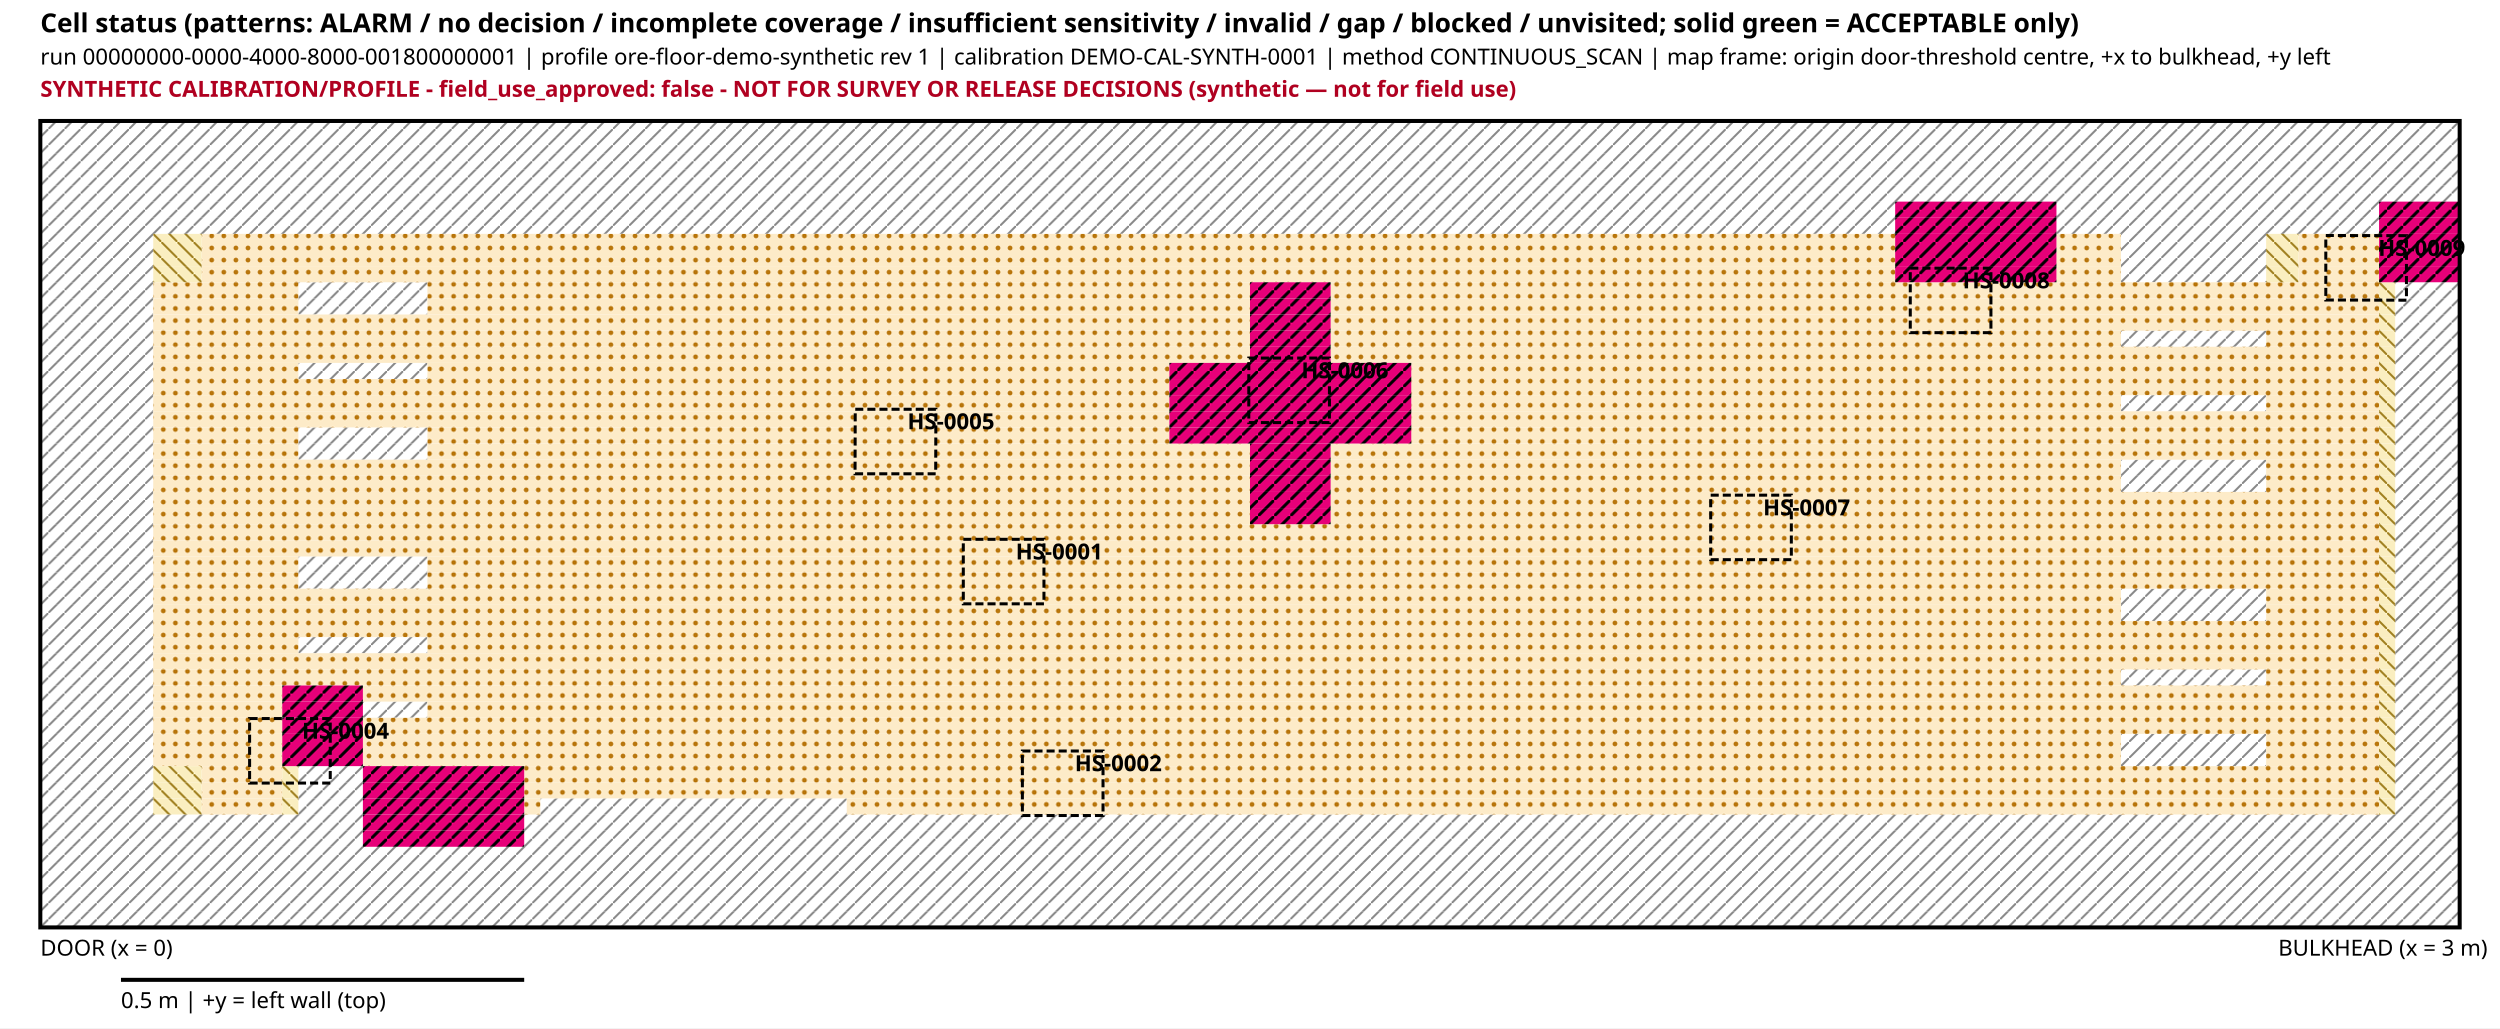
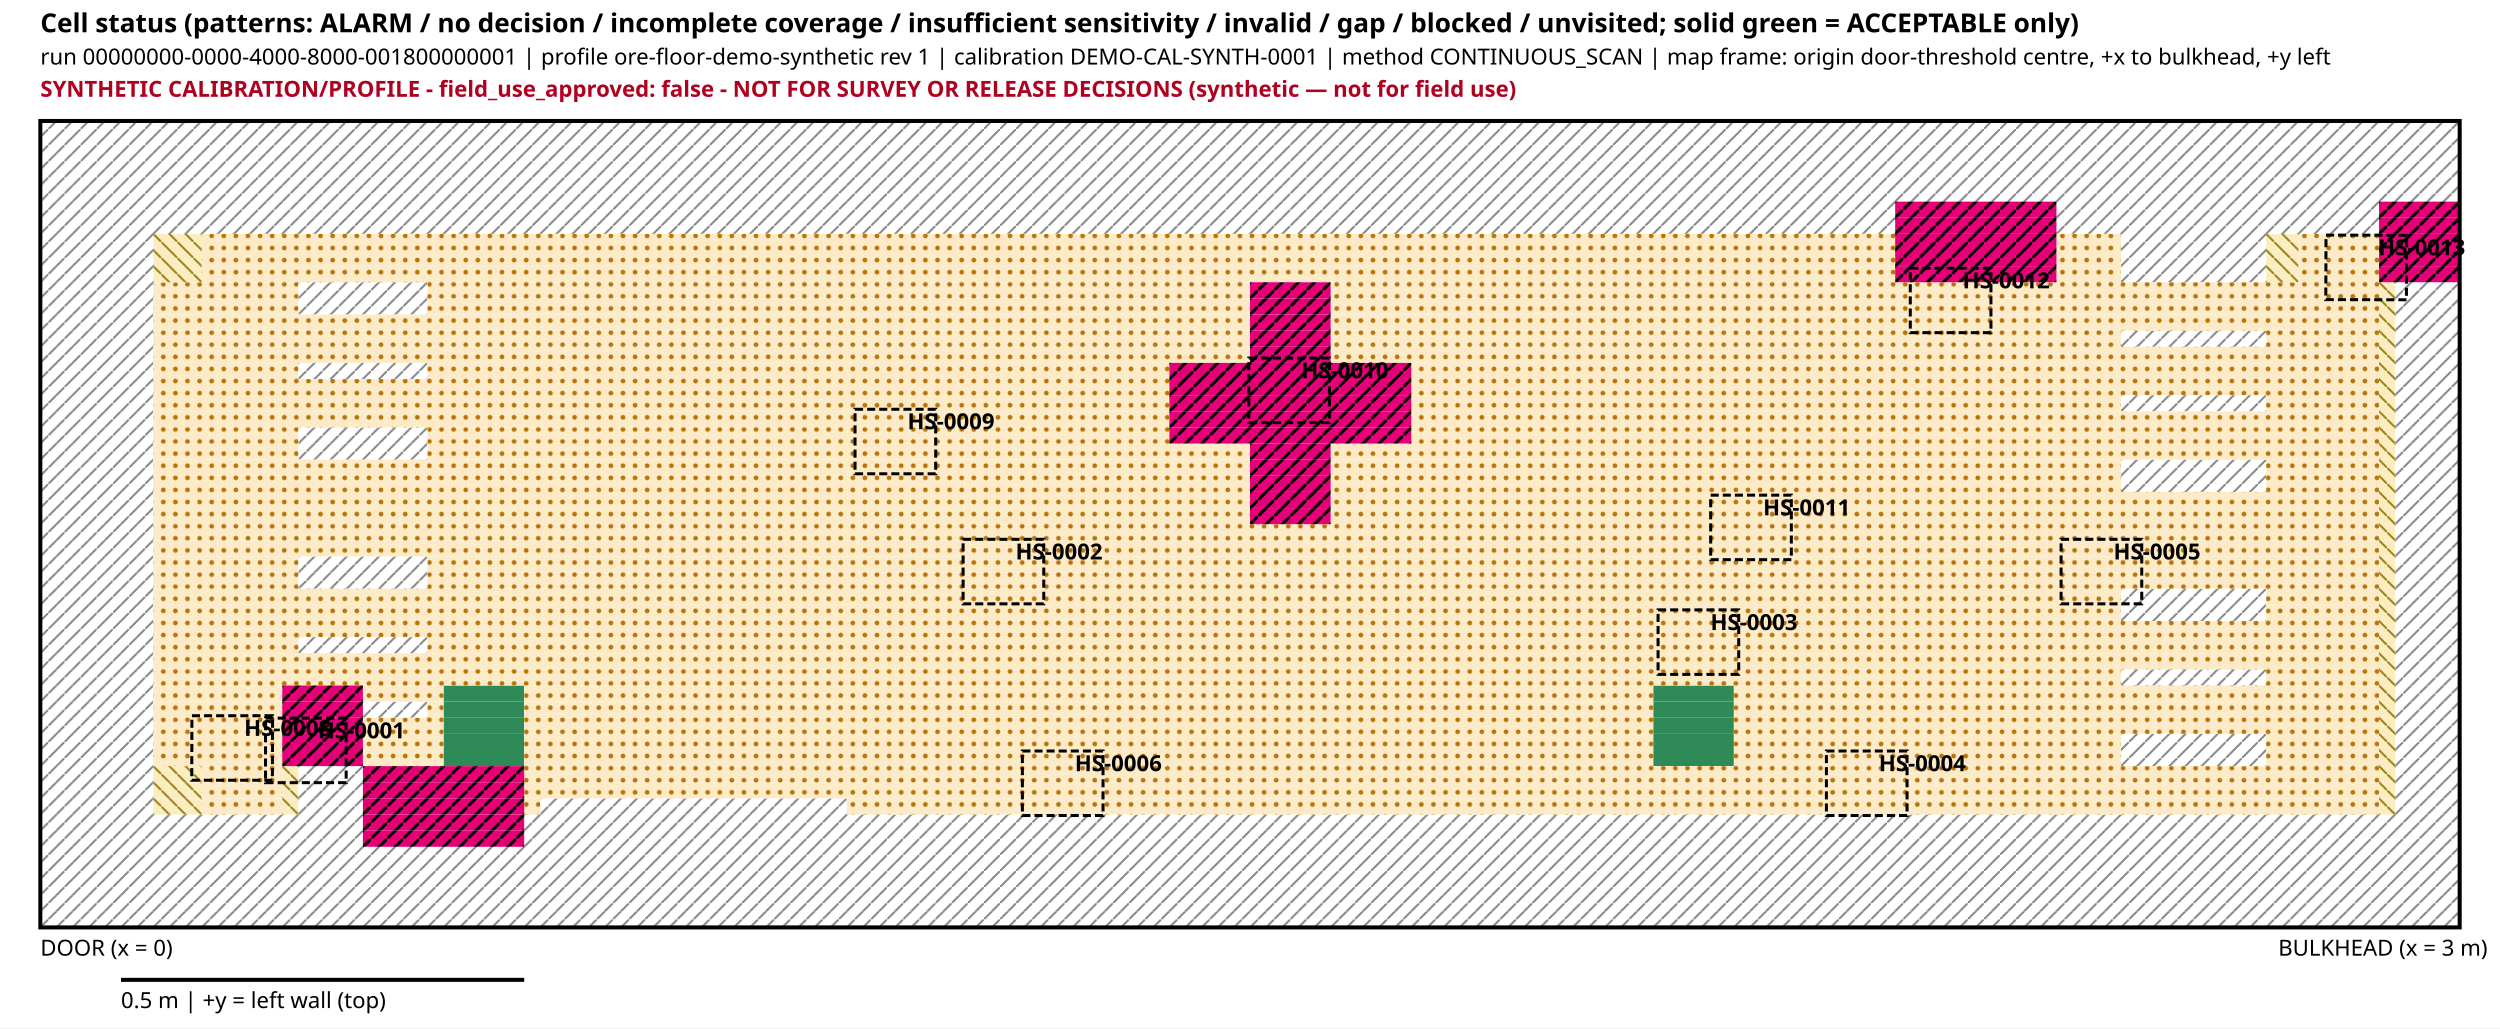
<svg xmlns="http://www.w3.org/2000/svg" width="1240" height="510" viewBox="0 0 1240 510" font-family="sans-serif" font-size="11">
  <defs>
    <pattern id="p-UNVISITED" width="8" height="8" patternUnits="userSpaceOnUse">
      <rect width="8" height="8" fill="#fff" />
      <path d="M0 8L8 0" stroke="#888" stroke-width="1" />
    </pattern>
    <pattern id="p-INVALID_DATA" width="8" height="8" patternUnits="userSpaceOnUse">
      <rect width="8" height="8" fill="#f6d5d5" />
      <path d="M0 0L8 8M0 8L8 0" stroke="#c83c3c" stroke-width="1" />
    </pattern>
    <pattern id="p-INSUFFICIENT_SENSITIVITY" width="6" height="6" patternUnits="userSpaceOnUse">
      <rect width="6" height="6" fill="#fdebc8" />
      <circle cx="3" cy="3" r="1.2" fill="#b9770e" />
    </pattern>
    <pattern id="p-BLOCKED" width="8" height="8" patternUnits="userSpaceOnUse">
      <rect width="8" height="8" fill="#e4dcf0" />
      <path d="M0 4H8" stroke="#785aa0" stroke-width="2" />
    </pattern>
    <pattern id="p-EXCLUDED" width="8" height="8" patternUnits="userSpaceOnUse">
      <rect width="8" height="8" fill="#5a5a5a" />
    </pattern>
    <pattern id="p-ACCEPTABLE" width="8" height="8" patternUnits="userSpaceOnUse">
      <rect width="8" height="8" fill="#2e8b57" />
    </pattern>
    <pattern id="p-NO_DECISION" width="8" height="8" patternUnits="userSpaceOnUse">
      <rect width="8" height="8" fill="#e6e6f2" />
      <path d="M0 4H8M4 0V8" stroke="#6a6aa0" stroke-width="1" />
    </pattern>
    <pattern id="p-INCOMPLETE_COVERAGE" width="8" height="8" patternUnits="userSpaceOnUse">
      <rect width="8" height="8" fill="#faeec0" />
      <path d="M0 0L8 8" stroke="#a08020" stroke-width="1" />
    </pattern>
    <pattern id="p-ALARM" width="8" height="8" patternUnits="userSpaceOnUse">
      <rect width="8" height="8" fill="#e60078" />
      <path d="M0 8L8 0" stroke="#000" stroke-width="1.5" />
    </pattern>
    <pattern id="p-ACQUISITION_GAP" width="8" height="8" patternUnits="userSpaceOnUse">
      <rect width="8" height="8" fill="#ddd" />
      <circle cx="4" cy="4" r="2" fill="#666" />
    </pattern>
  </defs>
  <rect width="1240" height="510" fill="#fff" />
  <text x="20" y="16" font-size="13" font-weight="bold">Cell status (patterns: ALARM / no decision / incomplete coverage / insufficient sensitivity / invalid / gap / blocked / unvisited; solid green = ACCEPTABLE only)</text>
  <text x="20" y="32">run 00000000-0000-4000-8000-001800000001 | profile ore-floor-demo-synthetic rev 1 | calibration DEMO-CAL-SYNTH-0001 | method CONTINUOUS_SCAN | map frame: origin door-threshold centre, +x to bulkhead, +y left</text>
  <text x="20" y="48" fill="#b00020" font-weight="bold">SYNTHETIC CALIBRATION/PROFILE - field_use_approved: false - NOT FOR SURVEY OR RELEASE DECISIONS (synthetic — not for field use)</text>
  <rect x="20.0" y="452.0" width="1200.0" height="8.0" fill="url(#p-UNVISITED)" />
  <rect x="20.0" y="444.0" width="1200.0" height="8.0" fill="url(#p-UNVISITED)" />
  <rect x="20.0" y="436.0" width="1200.0" height="8.0" fill="url(#p-UNVISITED)" />
  <rect x="20.0" y="428.0" width="1200.0" height="8.0" fill="url(#p-UNVISITED)" />
  <rect x="20.0" y="420.0" width="1200.0" height="8.0" fill="url(#p-UNVISITED)" />
  <rect x="20.0" y="412.0" width="160.0" height="8.0" fill="url(#p-UNVISITED)" />
  <rect x="260.0" y="412.0" width="960.0" height="8.0" fill="url(#p-UNVISITED)" />
  <rect x="20.0" y="404.0" width="160.0" height="8.0" fill="url(#p-UNVISITED)" />
  <rect x="260.0" y="404.0" width="960.0" height="8.0" fill="url(#p-UNVISITED)" />
  <rect x="20.0" y="396.0" width="56.0" height="8.0" fill="url(#p-UNVISITED)" />
  <rect x="148.0" y="396.0" width="32.0" height="8.0" fill="url(#p-UNVISITED)" />
  <rect x="268.0" y="396.0" width="152.0" height="8.0" fill="url(#p-UNVISITED)" />
  <rect x="1188.0" y="396.0" width="32.0" height="8.0" fill="url(#p-UNVISITED)" />
  <rect x="20.0" y="388.0" width="56.0" height="8.0" fill="url(#p-UNVISITED)" />
  <rect x="148.0" y="388.0" width="32.0" height="8.0" fill="url(#p-UNVISITED)" />
  <rect x="1188.0" y="388.0" width="32.0" height="8.0" fill="url(#p-UNVISITED)" />
  <rect x="20.0" y="380.0" width="56.0" height="8.0" fill="url(#p-UNVISITED)" />
  <rect x="148.0" y="380.0" width="32.0" height="8.0" fill="url(#p-UNVISITED)" />
  <rect x="1188.0" y="380.0" width="32.0" height="8.0" fill="url(#p-UNVISITED)" />
  <rect x="20.0" y="372.0" width="56.0" height="8.0" fill="url(#p-UNVISITED)" />
  <rect x="1052.0" y="372.0" width="72.0" height="8.0" fill="url(#p-UNVISITED)" />
  <rect x="1188.0" y="372.0" width="32.0" height="8.0" fill="url(#p-UNVISITED)" />
  <rect x="20.0" y="364.0" width="56.0" height="8.0" fill="url(#p-UNVISITED)" />
  <rect x="1052.0" y="364.0" width="72.0" height="8.0" fill="url(#p-UNVISITED)" />
  <rect x="1188.0" y="364.0" width="32.0" height="8.0" fill="url(#p-UNVISITED)" />
  <rect x="20.0" y="356.0" width="56.0" height="8.0" fill="url(#p-UNVISITED)" />
  <rect x="1188.0" y="356.0" width="32.0" height="8.0" fill="url(#p-UNVISITED)" />
  <rect x="20.0" y="348.0" width="56.0" height="8.0" fill="url(#p-UNVISITED)" />
  <rect x="180.0" y="348.0" width="32.0" height="8.0" fill="url(#p-UNVISITED)" />
  <rect x="1188.0" y="348.0" width="32.0" height="8.0" fill="url(#p-UNVISITED)" />
  <rect x="20.0" y="340.0" width="56.0" height="8.0" fill="url(#p-UNVISITED)" />
  <rect x="1188.0" y="340.0" width="32.0" height="8.0" fill="url(#p-UNVISITED)" />
  <rect x="20.0" y="332.0" width="56.0" height="8.0" fill="url(#p-UNVISITED)" />
  <rect x="1052.0" y="332.0" width="72.0" height="8.0" fill="url(#p-UNVISITED)" />
  <rect x="1188.0" y="332.0" width="32.0" height="8.0" fill="url(#p-UNVISITED)" />
  <rect x="20.0" y="324.0" width="56.0" height="8.0" fill="url(#p-UNVISITED)" />
  <rect x="1188.0" y="324.0" width="32.0" height="8.0" fill="url(#p-UNVISITED)" />
  <rect x="20.0" y="316.0" width="56.0" height="8.0" fill="url(#p-UNVISITED)" />
  <rect x="148.0" y="316.0" width="64.0" height="8.0" fill="url(#p-UNVISITED)" />
  <rect x="1188.0" y="316.0" width="32.0" height="8.0" fill="url(#p-UNVISITED)" />
  <rect x="20.0" y="308.0" width="56.0" height="8.0" fill="url(#p-UNVISITED)" />
  <rect x="1188.0" y="308.0" width="32.0" height="8.0" fill="url(#p-UNVISITED)" />
  <rect x="20.0" y="300.0" width="56.0" height="8.0" fill="url(#p-UNVISITED)" />
  <rect x="1052.0" y="300.0" width="72.0" height="8.0" fill="url(#p-UNVISITED)" />
  <rect x="1188.0" y="300.0" width="32.0" height="8.0" fill="url(#p-UNVISITED)" />
  <rect x="20.0" y="292.0" width="56.0" height="8.0" fill="url(#p-UNVISITED)" />
  <rect x="1052.0" y="292.0" width="72.0" height="8.0" fill="url(#p-UNVISITED)" />
  <rect x="1188.0" y="292.0" width="32.0" height="8.0" fill="url(#p-UNVISITED)" />
  <rect x="20.0" y="284.0" width="56.0" height="8.0" fill="url(#p-UNVISITED)" />
  <rect x="148.0" y="284.0" width="64.0" height="8.0" fill="url(#p-UNVISITED)" />
  <rect x="1188.0" y="284.0" width="32.0" height="8.0" fill="url(#p-UNVISITED)" />
  <rect x="20.0" y="276.0" width="56.0" height="8.0" fill="url(#p-UNVISITED)" />
  <rect x="148.0" y="276.0" width="64.0" height="8.0" fill="url(#p-UNVISITED)" />
  <rect x="1188.0" y="276.0" width="32.0" height="8.0" fill="url(#p-UNVISITED)" />
  <rect x="20.0" y="268.0" width="56.0" height="8.0" fill="url(#p-UNVISITED)" />
  <rect x="1188.0" y="268.0" width="32.0" height="8.0" fill="url(#p-UNVISITED)" />
  <rect x="20.0" y="260.0" width="56.0" height="8.0" fill="url(#p-UNVISITED)" />
  <rect x="1188.0" y="260.0" width="32.0" height="8.0" fill="url(#p-UNVISITED)" />
  <rect x="20.0" y="252.0" width="56.0" height="8.0" fill="url(#p-UNVISITED)" />
  <rect x="1188.0" y="252.0" width="32.0" height="8.0" fill="url(#p-UNVISITED)" />
  <rect x="20.0" y="244.0" width="56.0" height="8.0" fill="url(#p-UNVISITED)" />
  <rect x="1188.0" y="244.0" width="32.0" height="8.0" fill="url(#p-UNVISITED)" />
  <rect x="20.0" y="236.0" width="56.0" height="8.0" fill="url(#p-UNVISITED)" />
  <rect x="1052.0" y="236.0" width="72.0" height="8.0" fill="url(#p-UNVISITED)" />
  <rect x="1188.0" y="236.0" width="32.0" height="8.0" fill="url(#p-UNVISITED)" />
  <rect x="20.0" y="228.0" width="56.0" height="8.0" fill="url(#p-UNVISITED)" />
  <rect x="1052.0" y="228.0" width="72.0" height="8.0" fill="url(#p-UNVISITED)" />
  <rect x="1188.0" y="228.0" width="32.0" height="8.0" fill="url(#p-UNVISITED)" />
  <rect x="20.0" y="220.0" width="56.0" height="8.0" fill="url(#p-UNVISITED)" />
  <rect x="148.0" y="220.0" width="64.0" height="8.0" fill="url(#p-UNVISITED)" />
  <rect x="1188.0" y="220.0" width="32.0" height="8.0" fill="url(#p-UNVISITED)" />
  <rect x="20.0" y="212.0" width="56.0" height="8.0" fill="url(#p-UNVISITED)" />
  <rect x="148.0" y="212.0" width="64.0" height="8.0" fill="url(#p-UNVISITED)" />
  <rect x="1188.0" y="212.0" width="32.0" height="8.0" fill="url(#p-UNVISITED)" />
  <rect x="20.0" y="204.0" width="56.0" height="8.0" fill="url(#p-UNVISITED)" />
  <rect x="1188.0" y="204.0" width="32.0" height="8.0" fill="url(#p-UNVISITED)" />
  <rect x="20.0" y="196.0" width="56.0" height="8.0" fill="url(#p-UNVISITED)" />
  <rect x="1052.0" y="196.0" width="72.0" height="8.0" fill="url(#p-UNVISITED)" />
  <rect x="1188.0" y="196.0" width="32.0" height="8.0" fill="url(#p-UNVISITED)" />
  <rect x="20.0" y="188.0" width="56.0" height="8.0" fill="url(#p-UNVISITED)" />
  <rect x="1188.0" y="188.0" width="32.0" height="8.0" fill="url(#p-UNVISITED)" />
  <rect x="20.0" y="180.0" width="56.0" height="8.0" fill="url(#p-UNVISITED)" />
  <rect x="148.0" y="180.0" width="64.0" height="8.0" fill="url(#p-UNVISITED)" />
  <rect x="1188.0" y="180.0" width="32.0" height="8.0" fill="url(#p-UNVISITED)" />
  <rect x="20.0" y="172.0" width="56.0" height="8.0" fill="url(#p-UNVISITED)" />
  <rect x="1188.0" y="172.0" width="32.0" height="8.0" fill="url(#p-UNVISITED)" />
  <rect x="20.0" y="164.0" width="56.0" height="8.0" fill="url(#p-UNVISITED)" />
  <rect x="1052.0" y="164.0" width="72.0" height="8.0" fill="url(#p-UNVISITED)" />
  <rect x="1188.0" y="164.0" width="32.0" height="8.0" fill="url(#p-UNVISITED)" />
  <rect x="20.0" y="156.0" width="56.0" height="8.0" fill="url(#p-UNVISITED)" />
  <rect x="1188.0" y="156.0" width="32.0" height="8.0" fill="url(#p-UNVISITED)" />
  <rect x="20.0" y="148.0" width="56.0" height="8.0" fill="url(#p-UNVISITED)" />
  <rect x="148.0" y="148.0" width="64.0" height="8.0" fill="url(#p-UNVISITED)" />
  <rect x="1188.0" y="148.0" width="32.0" height="8.0" fill="url(#p-UNVISITED)" />
  <rect x="20.0" y="140.0" width="56.0" height="8.0" fill="url(#p-UNVISITED)" />
  <rect x="148.0" y="140.0" width="64.0" height="8.0" fill="url(#p-UNVISITED)" />
  <rect x="1188.0" y="140.0" width="32.0" height="8.0" fill="url(#p-UNVISITED)" />
  <rect x="20.0" y="132.0" width="56.0" height="8.0" fill="url(#p-UNVISITED)" />
  <rect x="1052.0" y="132.0" width="72.0" height="8.0" fill="url(#p-UNVISITED)" />
  <rect x="20.0" y="124.0" width="56.0" height="8.0" fill="url(#p-UNVISITED)" />
  <rect x="1052.0" y="124.0" width="72.0" height="8.0" fill="url(#p-UNVISITED)" />
  <rect x="20.0" y="116.0" width="56.0" height="8.0" fill="url(#p-UNVISITED)" />
  <rect x="1052.0" y="116.0" width="72.0" height="8.0" fill="url(#p-UNVISITED)" />
  <rect x="20.0" y="108.0" width="920.0" height="8.0" fill="url(#p-UNVISITED)" />
  <rect x="1020.0" y="108.0" width="160.0" height="8.0" fill="url(#p-UNVISITED)" />
  <rect x="20.0" y="100.0" width="920.0" height="8.0" fill="url(#p-UNVISITED)" />
  <rect x="1020.0" y="100.0" width="160.0" height="8.0" fill="url(#p-UNVISITED)" />
  <rect x="20.0" y="92.0" width="1200.0" height="8.0" fill="url(#p-UNVISITED)" />
  <rect x="20.0" y="84.0" width="1200.0" height="8.0" fill="url(#p-UNVISITED)" />
  <rect x="20.0" y="76.0" width="1200.0" height="8.0" fill="url(#p-UNVISITED)" />
  <rect x="20.0" y="68.0" width="1200.0" height="8.0" fill="url(#p-UNVISITED)" />
  <rect x="20.0" y="60.0" width="1200.0" height="8.0" fill="url(#p-UNVISITED)" />
+   <rect x="220.0" y="372.0" width="40.0" height="8.0" fill="url(#p-ACCEPTABLE)" />
+   <rect x="820.0" y="372.0" width="40.0" height="8.0" fill="url(#p-ACCEPTABLE)" />
+   <rect x="220.0" y="364.0" width="40.0" height="8.0" fill="url(#p-ACCEPTABLE)" />
+   <rect x="820.0" y="364.0" width="40.0" height="8.0" fill="url(#p-ACCEPTABLE)" />
+   <rect x="220.0" y="356.0" width="40.0" height="8.0" fill="url(#p-ACCEPTABLE)" />
+   <rect x="820.0" y="356.0" width="40.0" height="8.0" fill="url(#p-ACCEPTABLE)" />
+   <rect x="220.0" y="348.0" width="40.0" height="8.0" fill="url(#p-ACCEPTABLE)" />
+   <rect x="820.0" y="348.0" width="40.0" height="8.0" fill="url(#p-ACCEPTABLE)" />
+   <rect x="220.0" y="340.0" width="40.0" height="8.0" fill="url(#p-ACCEPTABLE)" />
+   <rect x="820.0" y="340.0" width="40.0" height="8.0" fill="url(#p-ACCEPTABLE)" />
  <rect x="100.0" y="396.0" width="40.0" height="8.0" fill="url(#p-INSUFFICIENT_SENSITIVITY)" />
  <rect x="260.0" y="396.0" width="8.0" height="8.0" fill="url(#p-INSUFFICIENT_SENSITIVITY)" />
  <rect x="420.0" y="396.0" width="760.0" height="8.0" fill="url(#p-INSUFFICIENT_SENSITIVITY)" />
  <rect x="100.0" y="388.0" width="40.0" height="8.0" fill="url(#p-INSUFFICIENT_SENSITIVITY)" />
  <rect x="260.0" y="388.0" width="920.0" height="8.0" fill="url(#p-INSUFFICIENT_SENSITIVITY)" />
  <rect x="100.0" y="380.0" width="40.0" height="8.0" fill="url(#p-INSUFFICIENT_SENSITIVITY)" />
  <rect x="260.0" y="380.0" width="920.0" height="8.0" fill="url(#p-INSUFFICIENT_SENSITIVITY)" />
  <rect x="76.0" y="372.0" width="64.0" height="8.0" fill="url(#p-INSUFFICIENT_SENSITIVITY)" />
-   <rect x="180.0" y="372.0" width="872.0" height="8.0" fill="url(#p-INSUFFICIENT_SENSITIVITY)" />
+   <rect x="180.0" y="372.0" width="40.0" height="8.0" fill="url(#p-INSUFFICIENT_SENSITIVITY)" />
+   <rect x="260.0" y="372.0" width="560.0" height="8.0" fill="url(#p-INSUFFICIENT_SENSITIVITY)" />
+   <rect x="860.0" y="372.0" width="192.0" height="8.0" fill="url(#p-INSUFFICIENT_SENSITIVITY)" />
  <rect x="1124.0" y="372.0" width="56.0" height="8.0" fill="url(#p-INSUFFICIENT_SENSITIVITY)" />
  <rect x="76.0" y="364.0" width="64.0" height="8.0" fill="url(#p-INSUFFICIENT_SENSITIVITY)" />
-   <rect x="180.0" y="364.0" width="872.0" height="8.0" fill="url(#p-INSUFFICIENT_SENSITIVITY)" />
+   <rect x="180.0" y="364.0" width="40.0" height="8.0" fill="url(#p-INSUFFICIENT_SENSITIVITY)" />
+   <rect x="260.0" y="364.0" width="560.0" height="8.0" fill="url(#p-INSUFFICIENT_SENSITIVITY)" />
+   <rect x="860.0" y="364.0" width="192.0" height="8.0" fill="url(#p-INSUFFICIENT_SENSITIVITY)" />
  <rect x="1124.0" y="364.0" width="56.0" height="8.0" fill="url(#p-INSUFFICIENT_SENSITIVITY)" />
  <rect x="76.0" y="356.0" width="64.0" height="8.0" fill="url(#p-INSUFFICIENT_SENSITIVITY)" />
-   <rect x="180.0" y="356.0" width="1000.0" height="8.0" fill="url(#p-INSUFFICIENT_SENSITIVITY)" />
+   <rect x="180.0" y="356.0" width="40.0" height="8.0" fill="url(#p-INSUFFICIENT_SENSITIVITY)" />
+   <rect x="260.0" y="356.0" width="560.0" height="8.0" fill="url(#p-INSUFFICIENT_SENSITIVITY)" />
+   <rect x="860.0" y="356.0" width="320.0" height="8.0" fill="url(#p-INSUFFICIENT_SENSITIVITY)" />
  <rect x="76.0" y="348.0" width="64.0" height="8.0" fill="url(#p-INSUFFICIENT_SENSITIVITY)" />
-   <rect x="212.0" y="348.0" width="968.0" height="8.0" fill="url(#p-INSUFFICIENT_SENSITIVITY)" />
+   <rect x="212.0" y="348.0" width="8.0" height="8.0" fill="url(#p-INSUFFICIENT_SENSITIVITY)" />
+   <rect x="260.0" y="348.0" width="560.0" height="8.0" fill="url(#p-INSUFFICIENT_SENSITIVITY)" />
+   <rect x="860.0" y="348.0" width="320.0" height="8.0" fill="url(#p-INSUFFICIENT_SENSITIVITY)" />
  <rect x="76.0" y="340.0" width="64.0" height="8.0" fill="url(#p-INSUFFICIENT_SENSITIVITY)" />
-   <rect x="180.0" y="340.0" width="1000.0" height="8.0" fill="url(#p-INSUFFICIENT_SENSITIVITY)" />
+   <rect x="180.0" y="340.0" width="40.0" height="8.0" fill="url(#p-INSUFFICIENT_SENSITIVITY)" />
+   <rect x="260.0" y="340.0" width="560.0" height="8.0" fill="url(#p-INSUFFICIENT_SENSITIVITY)" />
+   <rect x="860.0" y="340.0" width="320.0" height="8.0" fill="url(#p-INSUFFICIENT_SENSITIVITY)" />
  <rect x="76.0" y="332.0" width="976.0" height="8.0" fill="url(#p-INSUFFICIENT_SENSITIVITY)" />
  <rect x="1124.0" y="332.0" width="56.0" height="8.0" fill="url(#p-INSUFFICIENT_SENSITIVITY)" />
  <rect x="76.0" y="324.0" width="1104.0" height="8.0" fill="url(#p-INSUFFICIENT_SENSITIVITY)" />
  <rect x="76.0" y="316.0" width="72.0" height="8.0" fill="url(#p-INSUFFICIENT_SENSITIVITY)" />
  <rect x="212.0" y="316.0" width="968.0" height="8.0" fill="url(#p-INSUFFICIENT_SENSITIVITY)" />
  <rect x="76.0" y="308.0" width="1104.0" height="8.0" fill="url(#p-INSUFFICIENT_SENSITIVITY)" />
  <rect x="76.0" y="300.0" width="976.0" height="8.0" fill="url(#p-INSUFFICIENT_SENSITIVITY)" />
  <rect x="1124.0" y="300.0" width="56.0" height="8.0" fill="url(#p-INSUFFICIENT_SENSITIVITY)" />
  <rect x="76.0" y="292.0" width="976.0" height="8.0" fill="url(#p-INSUFFICIENT_SENSITIVITY)" />
  <rect x="1124.0" y="292.0" width="56.0" height="8.0" fill="url(#p-INSUFFICIENT_SENSITIVITY)" />
  <rect x="76.0" y="284.0" width="72.0" height="8.0" fill="url(#p-INSUFFICIENT_SENSITIVITY)" />
  <rect x="212.0" y="284.0" width="968.0" height="8.0" fill="url(#p-INSUFFICIENT_SENSITIVITY)" />
  <rect x="76.0" y="276.0" width="72.0" height="8.0" fill="url(#p-INSUFFICIENT_SENSITIVITY)" />
  <rect x="212.0" y="276.0" width="968.0" height="8.0" fill="url(#p-INSUFFICIENT_SENSITIVITY)" />
  <rect x="76.0" y="268.0" width="1104.0" height="8.0" fill="url(#p-INSUFFICIENT_SENSITIVITY)" />
  <rect x="76.0" y="260.0" width="1104.0" height="8.0" fill="url(#p-INSUFFICIENT_SENSITIVITY)" />
  <rect x="76.0" y="252.0" width="544.0" height="8.0" fill="url(#p-INSUFFICIENT_SENSITIVITY)" />
  <rect x="660.0" y="252.0" width="520.0" height="8.0" fill="url(#p-INSUFFICIENT_SENSITIVITY)" />
  <rect x="76.0" y="244.0" width="544.0" height="8.0" fill="url(#p-INSUFFICIENT_SENSITIVITY)" />
  <rect x="660.0" y="244.0" width="520.0" height="8.0" fill="url(#p-INSUFFICIENT_SENSITIVITY)" />
  <rect x="76.0" y="236.0" width="544.0" height="8.0" fill="url(#p-INSUFFICIENT_SENSITIVITY)" />
  <rect x="660.0" y="236.0" width="392.0" height="8.0" fill="url(#p-INSUFFICIENT_SENSITIVITY)" />
  <rect x="1124.0" y="236.0" width="56.0" height="8.0" fill="url(#p-INSUFFICIENT_SENSITIVITY)" />
  <rect x="76.0" y="228.0" width="544.0" height="8.0" fill="url(#p-INSUFFICIENT_SENSITIVITY)" />
  <rect x="660.0" y="228.0" width="392.0" height="8.0" fill="url(#p-INSUFFICIENT_SENSITIVITY)" />
  <rect x="1124.0" y="228.0" width="56.0" height="8.0" fill="url(#p-INSUFFICIENT_SENSITIVITY)" />
  <rect x="76.0" y="220.0" width="72.0" height="8.0" fill="url(#p-INSUFFICIENT_SENSITIVITY)" />
  <rect x="212.0" y="220.0" width="408.0" height="8.0" fill="url(#p-INSUFFICIENT_SENSITIVITY)" />
  <rect x="660.0" y="220.0" width="520.0" height="8.0" fill="url(#p-INSUFFICIENT_SENSITIVITY)" />
  <rect x="76.0" y="212.0" width="72.0" height="8.0" fill="url(#p-INSUFFICIENT_SENSITIVITY)" />
  <rect x="212.0" y="212.0" width="368.0" height="8.0" fill="url(#p-INSUFFICIENT_SENSITIVITY)" />
  <rect x="700.0" y="212.0" width="480.0" height="8.0" fill="url(#p-INSUFFICIENT_SENSITIVITY)" />
  <rect x="76.0" y="204.0" width="504.0" height="8.0" fill="url(#p-INSUFFICIENT_SENSITIVITY)" />
  <rect x="700.0" y="204.0" width="480.0" height="8.0" fill="url(#p-INSUFFICIENT_SENSITIVITY)" />
  <rect x="76.0" y="196.0" width="504.0" height="8.0" fill="url(#p-INSUFFICIENT_SENSITIVITY)" />
  <rect x="700.0" y="196.0" width="352.0" height="8.0" fill="url(#p-INSUFFICIENT_SENSITIVITY)" />
  <rect x="1124.0" y="196.0" width="56.0" height="8.0" fill="url(#p-INSUFFICIENT_SENSITIVITY)" />
  <rect x="76.0" y="188.0" width="504.0" height="8.0" fill="url(#p-INSUFFICIENT_SENSITIVITY)" />
  <rect x="700.0" y="188.0" width="480.0" height="8.0" fill="url(#p-INSUFFICIENT_SENSITIVITY)" />
  <rect x="76.0" y="180.0" width="72.0" height="8.0" fill="url(#p-INSUFFICIENT_SENSITIVITY)" />
  <rect x="212.0" y="180.0" width="368.0" height="8.0" fill="url(#p-INSUFFICIENT_SENSITIVITY)" />
  <rect x="700.0" y="180.0" width="480.0" height="8.0" fill="url(#p-INSUFFICIENT_SENSITIVITY)" />
  <rect x="76.0" y="172.0" width="544.0" height="8.0" fill="url(#p-INSUFFICIENT_SENSITIVITY)" />
  <rect x="660.0" y="172.0" width="520.0" height="8.0" fill="url(#p-INSUFFICIENT_SENSITIVITY)" />
  <rect x="76.0" y="164.0" width="544.0" height="8.0" fill="url(#p-INSUFFICIENT_SENSITIVITY)" />
  <rect x="660.0" y="164.0" width="392.0" height="8.0" fill="url(#p-INSUFFICIENT_SENSITIVITY)" />
  <rect x="1124.0" y="164.0" width="56.0" height="8.0" fill="url(#p-INSUFFICIENT_SENSITIVITY)" />
  <rect x="76.0" y="156.0" width="544.0" height="8.0" fill="url(#p-INSUFFICIENT_SENSITIVITY)" />
  <rect x="660.0" y="156.0" width="520.0" height="8.0" fill="url(#p-INSUFFICIENT_SENSITIVITY)" />
  <rect x="76.0" y="148.0" width="72.0" height="8.0" fill="url(#p-INSUFFICIENT_SENSITIVITY)" />
  <rect x="212.0" y="148.0" width="408.0" height="8.0" fill="url(#p-INSUFFICIENT_SENSITIVITY)" />
  <rect x="660.0" y="148.0" width="520.0" height="8.0" fill="url(#p-INSUFFICIENT_SENSITIVITY)" />
  <rect x="76.0" y="140.0" width="72.0" height="8.0" fill="url(#p-INSUFFICIENT_SENSITIVITY)" />
  <rect x="212.0" y="140.0" width="408.0" height="8.0" fill="url(#p-INSUFFICIENT_SENSITIVITY)" />
  <rect x="660.0" y="140.0" width="520.0" height="8.0" fill="url(#p-INSUFFICIENT_SENSITIVITY)" />
  <rect x="100.0" y="132.0" width="840.0" height="8.0" fill="url(#p-INSUFFICIENT_SENSITIVITY)" />
  <rect x="1020.0" y="132.0" width="32.0" height="8.0" fill="url(#p-INSUFFICIENT_SENSITIVITY)" />
  <rect x="1140.0" y="132.0" width="40.0" height="8.0" fill="url(#p-INSUFFICIENT_SENSITIVITY)" />
  <rect x="100.0" y="124.0" width="840.0" height="8.0" fill="url(#p-INSUFFICIENT_SENSITIVITY)" />
  <rect x="1020.0" y="124.0" width="32.0" height="8.0" fill="url(#p-INSUFFICIENT_SENSITIVITY)" />
  <rect x="1140.0" y="124.0" width="40.0" height="8.0" fill="url(#p-INSUFFICIENT_SENSITIVITY)" />
  <rect x="100.0" y="116.0" width="840.0" height="8.0" fill="url(#p-INSUFFICIENT_SENSITIVITY)" />
  <rect x="1020.0" y="116.0" width="32.0" height="8.0" fill="url(#p-INSUFFICIENT_SENSITIVITY)" />
  <rect x="1140.0" y="116.0" width="40.0" height="8.0" fill="url(#p-INSUFFICIENT_SENSITIVITY)" />
  <rect x="76.0" y="396.0" width="24.0" height="8.0" fill="url(#p-INCOMPLETE_COVERAGE)" />
  <rect x="140.0" y="396.0" width="8.0" height="8.0" fill="url(#p-INCOMPLETE_COVERAGE)" />
  <rect x="1180.0" y="396.0" width="8.0" height="8.0" fill="url(#p-INCOMPLETE_COVERAGE)" />
  <rect x="76.0" y="388.0" width="24.0" height="8.0" fill="url(#p-INCOMPLETE_COVERAGE)" />
  <rect x="140.0" y="388.0" width="8.0" height="8.0" fill="url(#p-INCOMPLETE_COVERAGE)" />
  <rect x="1180.0" y="388.0" width="8.0" height="8.0" fill="url(#p-INCOMPLETE_COVERAGE)" />
  <rect x="76.0" y="380.0" width="24.0" height="8.0" fill="url(#p-INCOMPLETE_COVERAGE)" />
  <rect x="140.0" y="380.0" width="8.0" height="8.0" fill="url(#p-INCOMPLETE_COVERAGE)" />
  <rect x="1180.0" y="380.0" width="8.0" height="8.0" fill="url(#p-INCOMPLETE_COVERAGE)" />
  <rect x="1180.0" y="372.0" width="8.0" height="8.0" fill="url(#p-INCOMPLETE_COVERAGE)" />
  <rect x="1180.0" y="364.0" width="8.0" height="8.0" fill="url(#p-INCOMPLETE_COVERAGE)" />
  <rect x="1180.0" y="356.0" width="8.0" height="8.0" fill="url(#p-INCOMPLETE_COVERAGE)" />
  <rect x="1180.0" y="348.0" width="8.0" height="8.0" fill="url(#p-INCOMPLETE_COVERAGE)" />
  <rect x="1180.0" y="340.0" width="8.0" height="8.0" fill="url(#p-INCOMPLETE_COVERAGE)" />
  <rect x="1180.0" y="332.0" width="8.0" height="8.0" fill="url(#p-INCOMPLETE_COVERAGE)" />
  <rect x="1180.0" y="324.0" width="8.0" height="8.0" fill="url(#p-INCOMPLETE_COVERAGE)" />
  <rect x="1180.0" y="316.0" width="8.0" height="8.0" fill="url(#p-INCOMPLETE_COVERAGE)" />
  <rect x="1180.0" y="308.0" width="8.0" height="8.0" fill="url(#p-INCOMPLETE_COVERAGE)" />
  <rect x="1180.0" y="300.0" width="8.0" height="8.0" fill="url(#p-INCOMPLETE_COVERAGE)" />
  <rect x="1180.0" y="292.0" width="8.0" height="8.0" fill="url(#p-INCOMPLETE_COVERAGE)" />
  <rect x="1180.0" y="284.0" width="8.0" height="8.0" fill="url(#p-INCOMPLETE_COVERAGE)" />
  <rect x="1180.0" y="276.0" width="8.0" height="8.0" fill="url(#p-INCOMPLETE_COVERAGE)" />
  <rect x="1180.0" y="268.0" width="8.0" height="8.0" fill="url(#p-INCOMPLETE_COVERAGE)" />
  <rect x="1180.0" y="260.0" width="8.0" height="8.0" fill="url(#p-INCOMPLETE_COVERAGE)" />
  <rect x="1180.0" y="252.0" width="8.0" height="8.0" fill="url(#p-INCOMPLETE_COVERAGE)" />
  <rect x="1180.0" y="244.0" width="8.0" height="8.0" fill="url(#p-INCOMPLETE_COVERAGE)" />
  <rect x="1180.0" y="236.0" width="8.0" height="8.0" fill="url(#p-INCOMPLETE_COVERAGE)" />
  <rect x="1180.0" y="228.0" width="8.0" height="8.0" fill="url(#p-INCOMPLETE_COVERAGE)" />
  <rect x="1180.0" y="220.0" width="8.0" height="8.0" fill="url(#p-INCOMPLETE_COVERAGE)" />
  <rect x="1180.0" y="212.0" width="8.0" height="8.0" fill="url(#p-INCOMPLETE_COVERAGE)" />
  <rect x="1180.0" y="204.0" width="8.0" height="8.0" fill="url(#p-INCOMPLETE_COVERAGE)" />
  <rect x="1180.0" y="196.0" width="8.0" height="8.0" fill="url(#p-INCOMPLETE_COVERAGE)" />
  <rect x="1180.0" y="188.0" width="8.0" height="8.0" fill="url(#p-INCOMPLETE_COVERAGE)" />
  <rect x="1180.0" y="180.0" width="8.0" height="8.0" fill="url(#p-INCOMPLETE_COVERAGE)" />
  <rect x="1180.0" y="172.0" width="8.0" height="8.0" fill="url(#p-INCOMPLETE_COVERAGE)" />
  <rect x="1180.0" y="164.0" width="8.0" height="8.0" fill="url(#p-INCOMPLETE_COVERAGE)" />
  <rect x="1180.0" y="156.0" width="8.0" height="8.0" fill="url(#p-INCOMPLETE_COVERAGE)" />
  <rect x="1180.0" y="148.0" width="8.0" height="8.0" fill="url(#p-INCOMPLETE_COVERAGE)" />
  <rect x="1180.0" y="140.0" width="8.0" height="8.0" fill="url(#p-INCOMPLETE_COVERAGE)" />
  <rect x="76.0" y="132.0" width="24.0" height="8.0" fill="url(#p-INCOMPLETE_COVERAGE)" />
  <rect x="1124.0" y="132.0" width="16.0" height="8.0" fill="url(#p-INCOMPLETE_COVERAGE)" />
  <rect x="76.0" y="124.0" width="24.0" height="8.0" fill="url(#p-INCOMPLETE_COVERAGE)" />
  <rect x="1124.0" y="124.0" width="16.0" height="8.0" fill="url(#p-INCOMPLETE_COVERAGE)" />
  <rect x="76.0" y="116.0" width="24.0" height="8.0" fill="url(#p-INCOMPLETE_COVERAGE)" />
  <rect x="1124.0" y="116.0" width="16.0" height="8.0" fill="url(#p-INCOMPLETE_COVERAGE)" />
  <rect x="180.0" y="412.0" width="80.0" height="8.0" fill="url(#p-ALARM)" />
  <rect x="180.0" y="404.0" width="80.0" height="8.0" fill="url(#p-ALARM)" />
  <rect x="180.0" y="396.0" width="80.0" height="8.0" fill="url(#p-ALARM)" />
  <rect x="180.0" y="388.0" width="80.0" height="8.0" fill="url(#p-ALARM)" />
  <rect x="180.0" y="380.0" width="80.0" height="8.0" fill="url(#p-ALARM)" />
  <rect x="140.0" y="372.0" width="40.0" height="8.0" fill="url(#p-ALARM)" />
  <rect x="140.0" y="364.0" width="40.0" height="8.0" fill="url(#p-ALARM)" />
  <rect x="140.0" y="356.0" width="40.0" height="8.0" fill="url(#p-ALARM)" />
  <rect x="140.0" y="348.0" width="40.0" height="8.0" fill="url(#p-ALARM)" />
  <rect x="140.0" y="340.0" width="40.0" height="8.0" fill="url(#p-ALARM)" />
  <rect x="620.0" y="252.0" width="40.0" height="8.0" fill="url(#p-ALARM)" />
  <rect x="620.0" y="244.0" width="40.0" height="8.0" fill="url(#p-ALARM)" />
  <rect x="620.0" y="236.0" width="40.0" height="8.0" fill="url(#p-ALARM)" />
  <rect x="620.0" y="228.0" width="40.0" height="8.0" fill="url(#p-ALARM)" />
  <rect x="620.0" y="220.0" width="40.0" height="8.0" fill="url(#p-ALARM)" />
  <rect x="580.0" y="212.0" width="120.0" height="8.0" fill="url(#p-ALARM)" />
  <rect x="580.0" y="204.0" width="120.0" height="8.0" fill="url(#p-ALARM)" />
  <rect x="580.0" y="196.0" width="120.0" height="8.0" fill="url(#p-ALARM)" />
  <rect x="580.0" y="188.0" width="120.0" height="8.0" fill="url(#p-ALARM)" />
  <rect x="580.0" y="180.0" width="120.0" height="8.0" fill="url(#p-ALARM)" />
  <rect x="620.0" y="172.0" width="40.0" height="8.0" fill="url(#p-ALARM)" />
  <rect x="620.0" y="164.0" width="40.0" height="8.0" fill="url(#p-ALARM)" />
  <rect x="620.0" y="156.0" width="40.0" height="8.0" fill="url(#p-ALARM)" />
  <rect x="620.0" y="148.0" width="40.0" height="8.0" fill="url(#p-ALARM)" />
  <rect x="620.0" y="140.0" width="40.0" height="8.0" fill="url(#p-ALARM)" />
  <rect x="940.0" y="132.0" width="80.0" height="8.0" fill="url(#p-ALARM)" />
  <rect x="1180.0" y="132.0" width="40.0" height="8.0" fill="url(#p-ALARM)" />
  <rect x="940.0" y="124.0" width="80.0" height="8.0" fill="url(#p-ALARM)" />
  <rect x="1180.0" y="124.0" width="40.0" height="8.0" fill="url(#p-ALARM)" />
  <rect x="940.0" y="116.0" width="80.0" height="8.0" fill="url(#p-ALARM)" />
  <rect x="1180.0" y="116.0" width="40.0" height="8.0" fill="url(#p-ALARM)" />
  <rect x="940.0" y="108.0" width="80.0" height="8.0" fill="url(#p-ALARM)" />
  <rect x="1180.0" y="108.0" width="40.0" height="8.0" fill="url(#p-ALARM)" />
  <rect x="940.0" y="100.0" width="80.0" height="8.0" fill="url(#p-ALARM)" />
  <rect x="1180.0" y="100.0" width="40.0" height="8.0" fill="url(#p-ALARM)" />
  <rect x="20.0" y="60.0" width="1200.0" height="400.0" fill="none" stroke="#000" stroke-width="2" />
  <text x="20.0" y="474.0">DOOR (x = 0)</text>
  <text x="1130.0" y="474.0">BULKHEAD (x = 3 m)</text>
  <line x1="60.0" y1="486.0" x2="260.0" y2="486.0" stroke="#000" stroke-width="2" />
  <text x="60.0" y="500.0">0.5 m | +y = left wall (top)</text>
-   <polygon points="477.8,299.5 517.8,299.5 517.8,267.5 477.8,267.5" fill="none" stroke="#000" stroke-width="1.5" stroke-dasharray="4 2" />
-   <text x="503.8" y="277.5" font-weight="bold">HS-0001</text>
+   <polygon points="171.7,356.2 131.7,356.2 131.7,388.2 171.7,388.2" fill="none" stroke="#000" stroke-width="1.5" stroke-dasharray="4 2" />
+   <text x="157.7" y="366.2" font-weight="bold">HS-0001</text>
+   <polygon points="477.7,299.5 517.7,299.5 517.7,267.5 477.7,267.5" fill="none" stroke="#000" stroke-width="1.5" stroke-dasharray="4 2" />
+   <text x="503.7" y="277.5" font-weight="bold">HS-0002</text>
+   <polygon points="822.4,334.5 862.4,334.5 862.4,302.5 822.4,302.5" fill="none" stroke="#000" stroke-width="1.5" stroke-dasharray="4 2" />
+   <text x="848.4" y="312.5" font-weight="bold">HS-0003</text>
+   <polygon points="905.9,404.5 945.9,404.5 945.9,372.5 905.9,372.5" fill="none" stroke="#000" stroke-width="1.5" stroke-dasharray="4 2" />
+   <text x="931.9" y="382.5" font-weight="bold">HS-0004</text>
+   <polygon points="1022.3,299.5 1062.3,299.5 1062.3,267.5 1022.3,267.5" fill="none" stroke="#000" stroke-width="1.5" stroke-dasharray="4 2" />
+   <text x="1048.3" y="277.5" font-weight="bold">HS-0005</text>
  <polygon points="507.1,404.5 547.1,404.5 547.1,372.5 507.1,372.5" fill="none" stroke="#000" stroke-width="1.5" stroke-dasharray="4 2" />
-   <text x="533.1" y="382.5" font-weight="bold">HS-0002</text>
-   <polygon points="163.8,356.4 123.8,356.4 123.8,388.4 163.8,388.4" fill="none" stroke="#000" stroke-width="1.5" stroke-dasharray="4 2" />
-   <text x="149.8" y="366.4" font-weight="bold">HS-0004</text>
-   <polygon points="424.1,235.0 464.1,235.0 464.2,203.0 424.2,203.0" fill="none" stroke="#000" stroke-width="1.5" stroke-dasharray="4 2" />
-   <text x="450.1" y="212.9" font-weight="bold">HS-0005</text>
+   <text x="533.1" y="382.5" font-weight="bold">HS-0006</text>
+   <polygon points="135.2,355.0 95.2,355.0 95.1,387.0 135.1,387.0" fill="none" stroke="#000" stroke-width="1.5" stroke-dasharray="4 2" />
+   <text x="121.1" y="365.0" font-weight="bold">HS-0008</text>
+   <polygon points="424.1,235.0 464.1,235.0 464.1,203.0 424.1,203.0" fill="none" stroke="#000" stroke-width="1.5" stroke-dasharray="4 2" />
+   <text x="450.1" y="212.9" font-weight="bold">HS-0009</text>
  <polygon points="659.4,177.6 619.4,177.6 619.4,209.6 659.4,209.6" fill="none" stroke="#000" stroke-width="1.5" stroke-dasharray="4 2" />
-   <text x="645.5" y="187.6" font-weight="bold">HS-0006</text>
+   <text x="645.5" y="187.6" font-weight="bold">HS-0010</text>
  <polygon points="888.5,245.6 848.5,245.6 848.5,277.6 888.5,277.6" fill="none" stroke="#000" stroke-width="1.5" stroke-dasharray="4 2" />
-   <text x="874.5" y="255.6" font-weight="bold">HS-0007</text>
+   <text x="874.5" y="255.6" font-weight="bold">HS-0011</text>
  <polygon points="947.5,165.0 987.5,165.0 987.5,133.0 947.5,133.0" fill="none" stroke="#000" stroke-width="1.5" stroke-dasharray="4 2" />
-   <text x="973.5" y="143.0" font-weight="bold">HS-0008</text>
-   <polygon points="1153.6,148.8 1193.6,148.9 1193.6,116.9 1153.6,116.8" fill="none" stroke="#000" stroke-width="1.5" stroke-dasharray="4 2" />
-   <text x="1179.6" y="126.9" font-weight="bold">HS-0009</text>
+   <text x="973.5" y="143.0" font-weight="bold">HS-0012</text>
+   <polygon points="1153.6,148.6 1193.6,148.7 1193.7,116.7 1153.7,116.6" fill="none" stroke="#000" stroke-width="1.5" stroke-dasharray="4 2" />
+   <text x="1179.6" y="126.6" font-weight="bold">HS-0013</text>
</svg>
